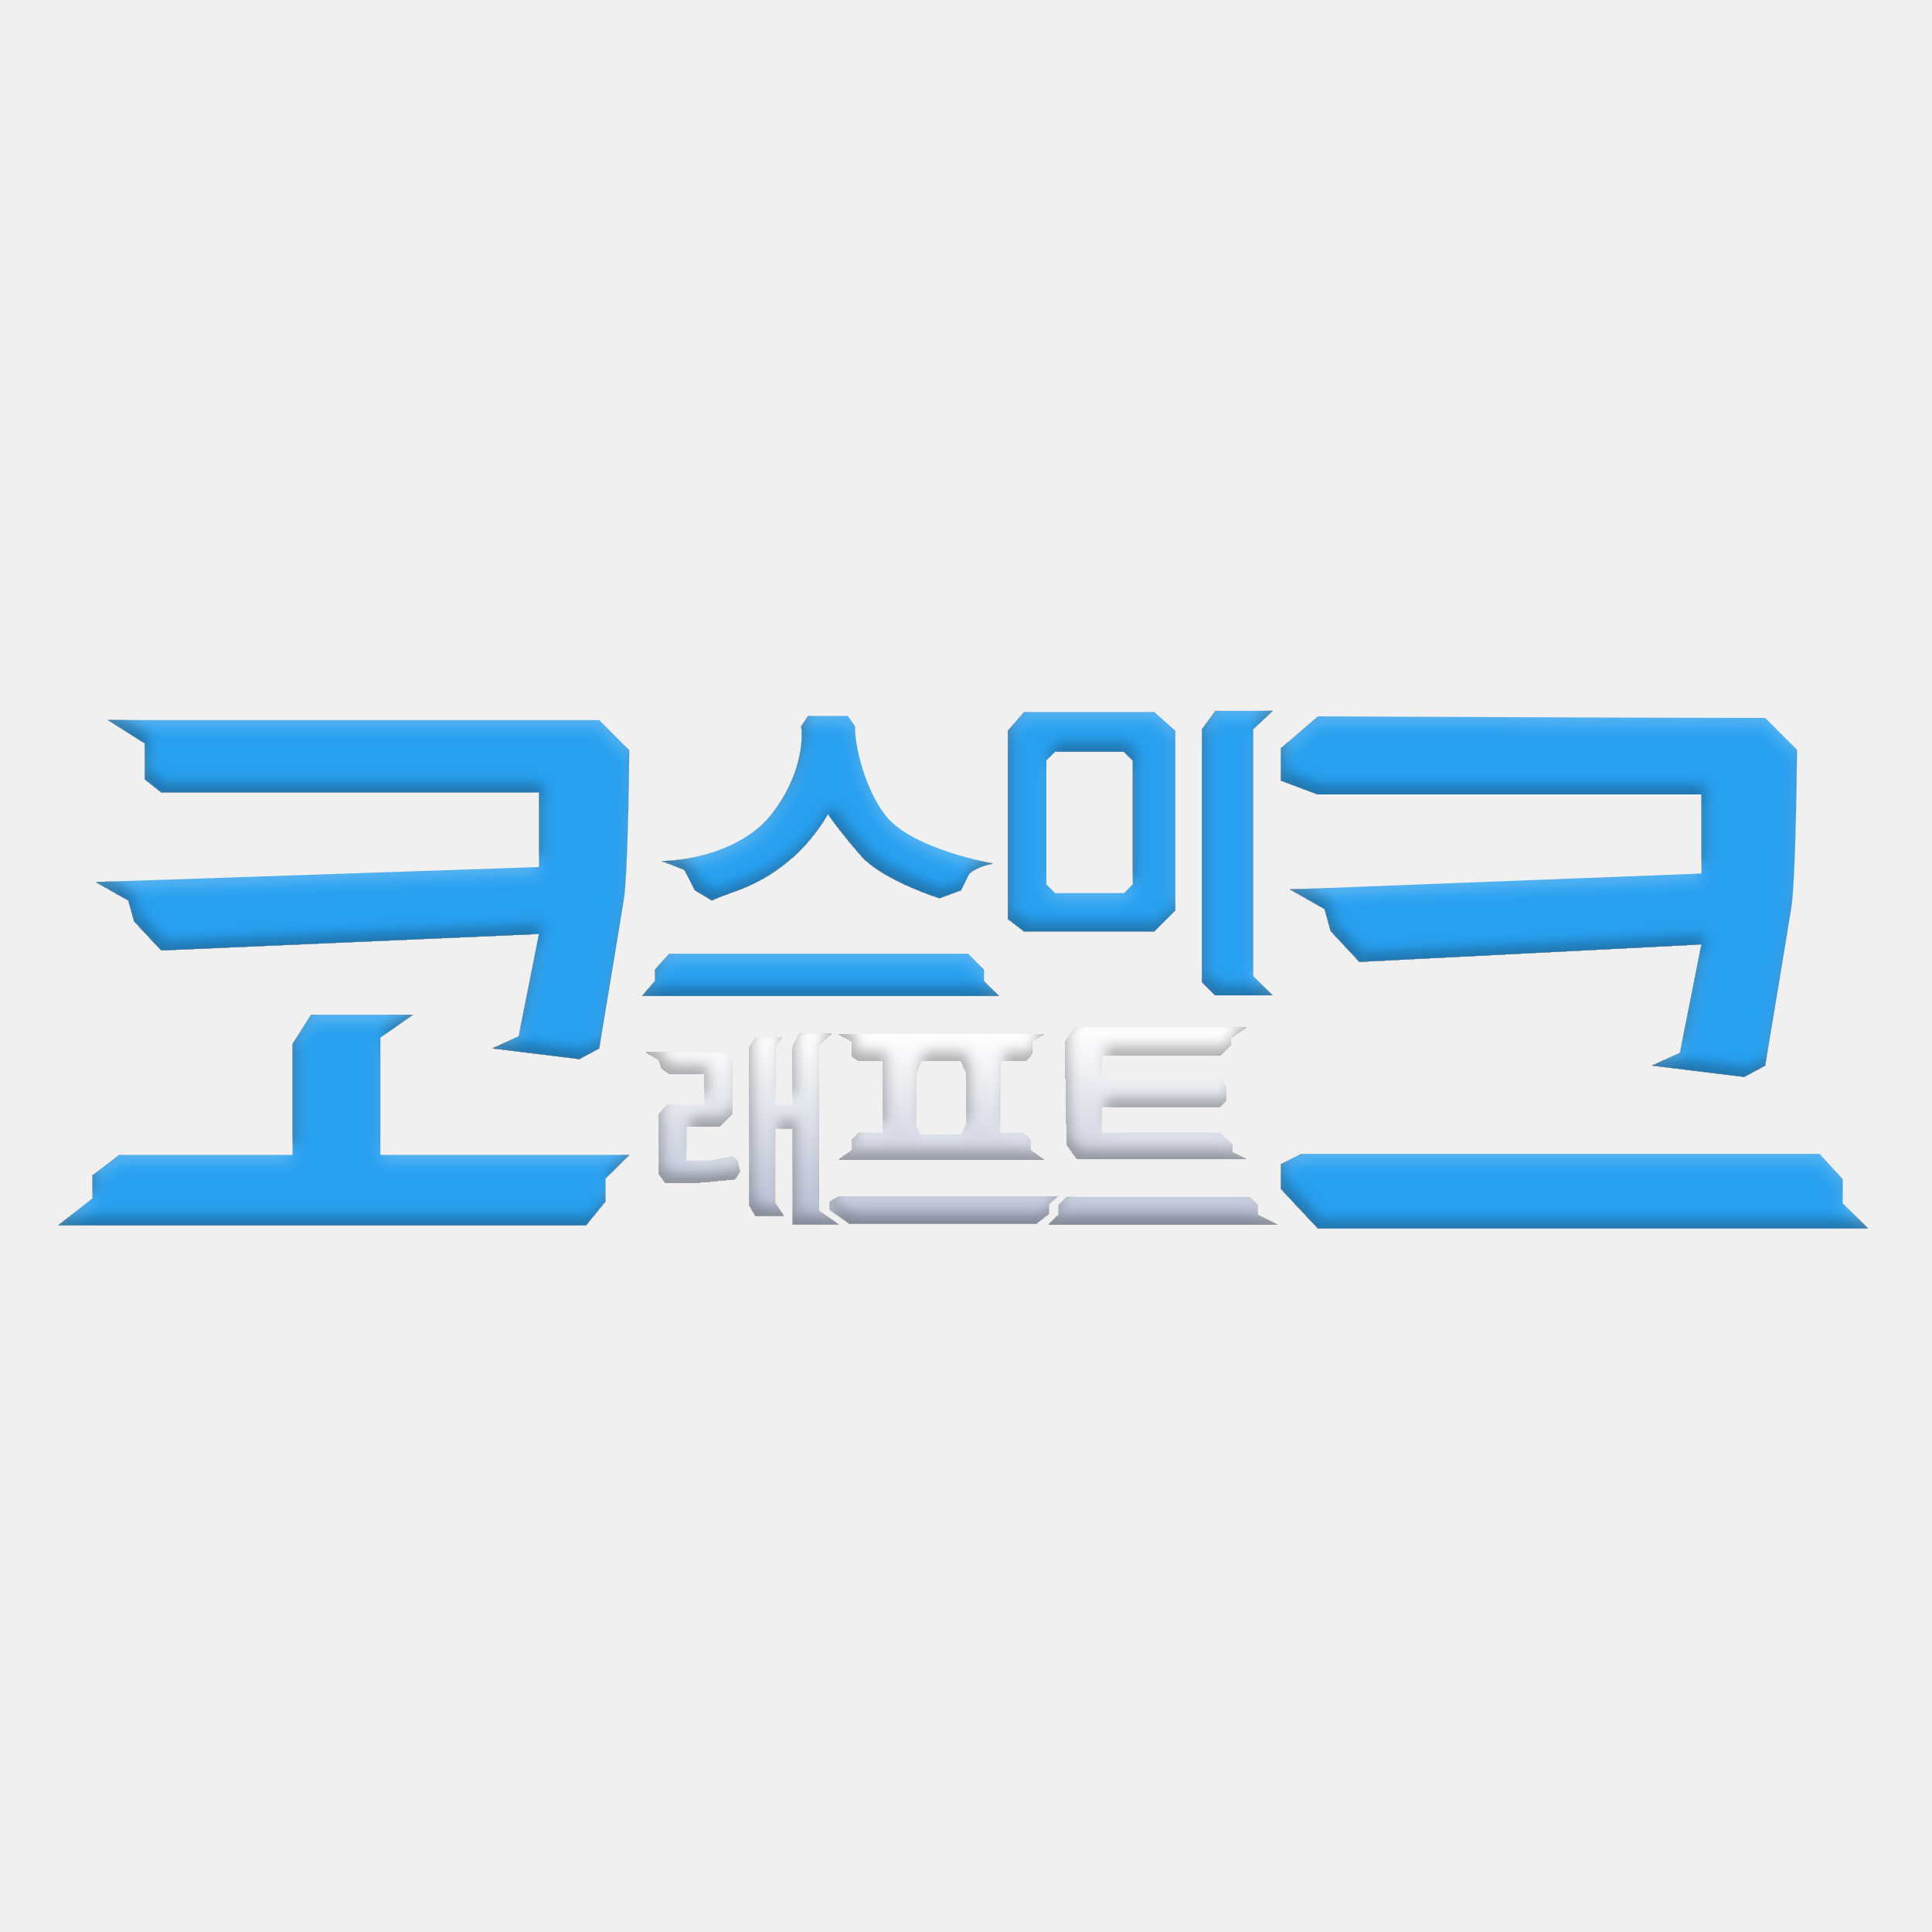
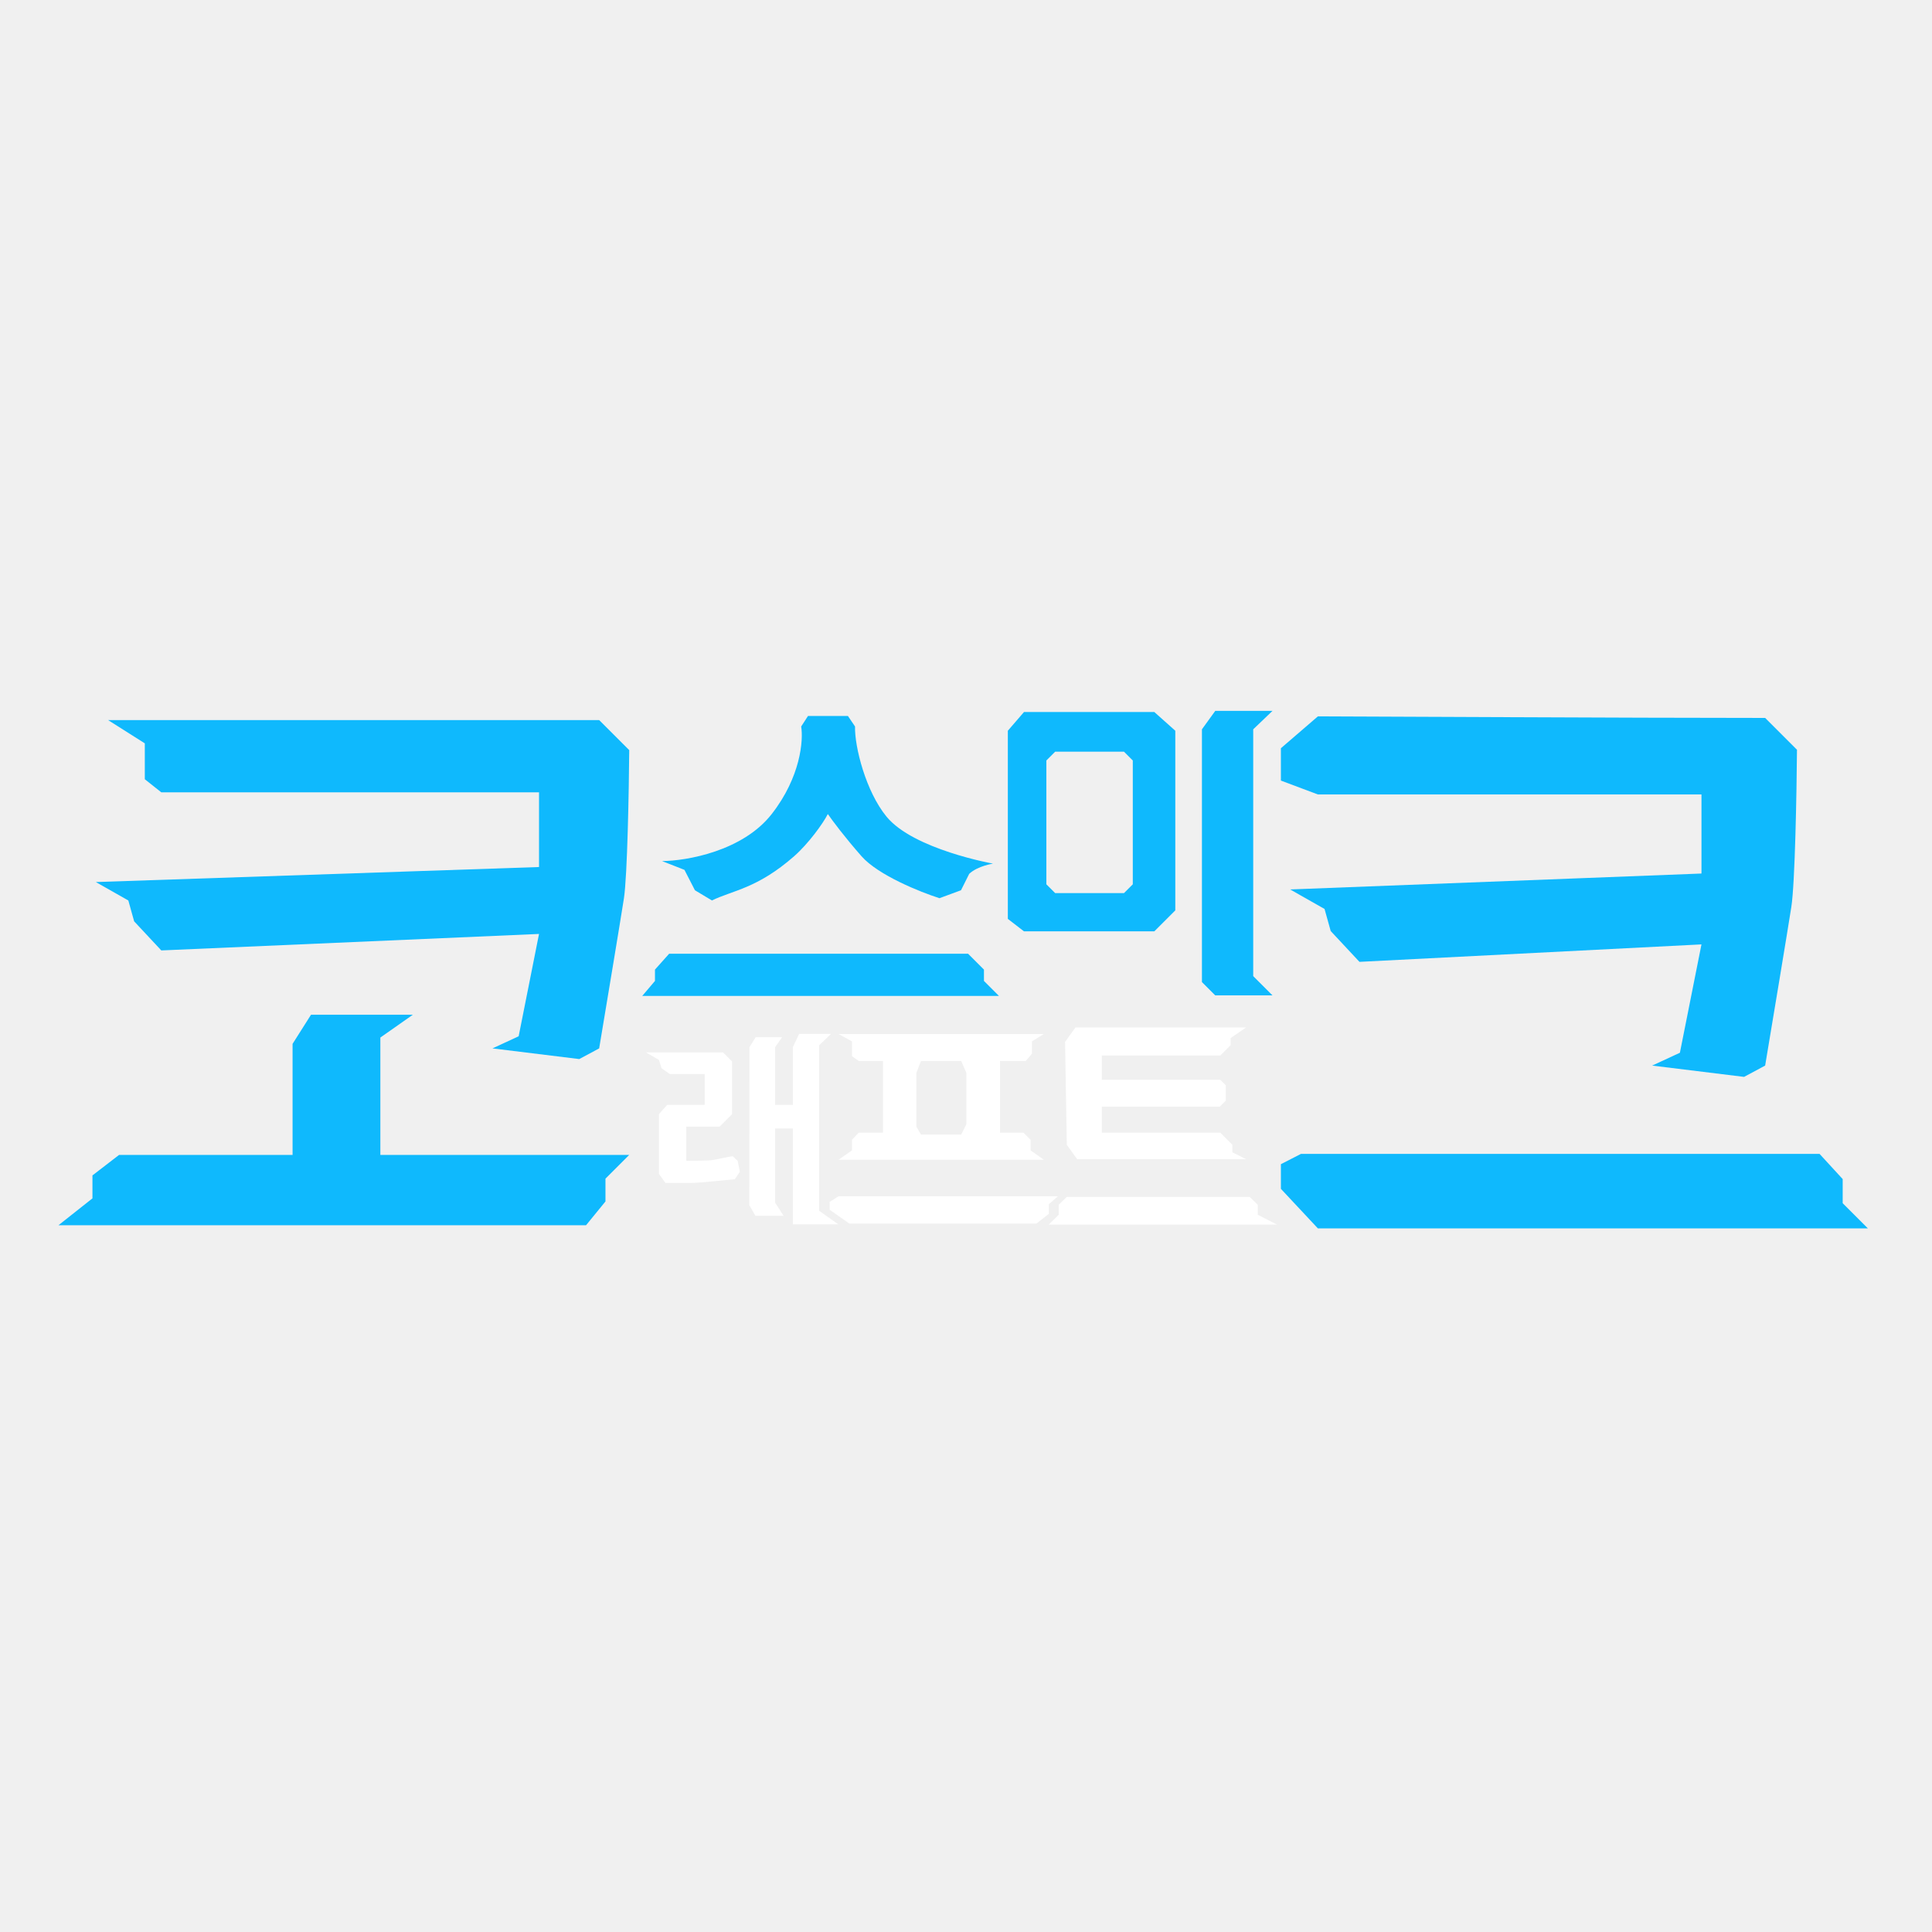
<svg xmlns="http://www.w3.org/2000/svg" width="1024" height="1024" viewBox="0 0 1024 1024" fill="none">
-   <g filter="url(#filter0_ii_468_1236)">
-     <path d="M347.151 513.907L354.66 505.496H513.103L521.514 513.907V519.914L529.473 527.874H340.393L347.151 519.914V513.907Z" fill="#28A0F0" />
-     <path d="M368.327 471.855L377.338 477.262C388.451 471.855 401.367 470.954 420.891 453.833C428.41 447.24 436.21 436.512 438.763 431.456C441.015 434.71 447.744 443.741 456.634 453.833C465.525 463.926 487.873 472.856 497.935 476.06L509.349 471.855L513.704 463.145C518.21 458.94 526.319 457.738 526.319 457.738C526.319 457.738 484.118 450.229 469.851 432.808C458.934 419.478 452.93 395.913 453.18 385.049L449.426 379.493H428.25L424.645 385.049C425.847 392.308 424.405 411.752 409.026 431.456C393.648 451.16 363.871 456.286 350.906 456.386L362.77 461.042L368.327 471.855Z" fill="#28A0F0" />
-     <path d="M317.568 381.655H57.274L76.755 393.993V413.014L85.494 419.954H285.695V459.538L50.794 467.506L68.016 477.273L71.1 488.326L85.494 503.748L285.695 495.009L274.899 549.244L261.019 555.67L307.029 561.325L317.568 555.67C321.167 534.165 328.826 488.172 330.677 476.245C332.528 464.319 333.333 418.84 333.504 397.591L317.568 381.655Z" fill="#28A0F0" />
-     <path d="M218.817 537.839H164.839L155.072 553.261V612.123H63.113L49.003 622.986V635.15L31 649.394H310.628L320.909 636.799V624.718L333.504 612.123H201.596V549.92L218.817 537.839Z" fill="#28A0F0" />
-     <path d="M935.564 380.518C864.345 380.518 716.352 379.702 698.498 379.702L678.901 396.577V413.724L698.498 421.073H901.814V462.988L683.8 471.426L702.036 481.768L705.302 493.472L720.544 509.803L901.814 500.549L890.383 557.978L875.685 564.783L924.405 570.771L935.564 564.783C939.375 542.01 947.486 493.309 949.445 480.68C951.405 468.051 952.258 419.893 952.439 397.393L935.564 380.518Z" fill="#28A0F0" />
-     <path d="M976.663 624.934L964.415 611.597H689.516L678.901 617.041V630.105L698.498 651.063H990L976.663 637.726V624.934Z" fill="#28A0F0" />
-     <path d="M644.106 376.79L637.048 386.551V520.515L644.106 527.573H674.443L664.231 517.361V386.551L674.443 376.79H644.106Z" fill="#28A0F0" />
-     <path fill-rule="evenodd" clip-rule="evenodd" d="M534.172 387.302L542.733 377.39H611.817L622.93 387.302V482.518L611.817 493.632H542.733L534.172 487.024L534.172 387.302ZM595.747 398.416H559.253L554.597 403.072V468.702L559.253 473.357H595.747L600.403 468.702V403.072L595.747 398.416Z" fill="#28A0F0" />
-     <path d="M383.218 557.804H342.403L349.247 561.762L350.649 566.215L355.019 569.265H373.489V585.591H353.617L349.247 590.539V622.201L352.71 626.984C356.393 626.956 364.286 626.984 366.398 626.984C370.191 626.984 382.037 625.692 389.485 625.005L392.123 621.047L390.969 615.275L388.331 612.801C386.544 613.021 382.229 613.995 378.106 614.78C375.336 615.308 368.487 615.11 363.759 615.275V597.135H381.404L388.001 590.539V562.587L383.218 557.804Z" fill="url(#paint0_linear_468_1236)" />
-     <path d="M400.534 549.724L397.236 555.001L397.153 638.775L400.369 644.381H415.293L410.841 637.455V598.124H420.24V648.916H444.317L434.175 641.743V554.011L440.442 547.992H423.539L420.24 555.001V585.591H410.841V555.001L414.551 549.724H400.534Z" fill="url(#paint1_linear_468_1236)" />
-     <path d="M439.74 641.205L450.237 648.543H549.297L555.922 643.345V638.249L560.712 634.071H444.428L439.74 637.026V641.205Z" fill="url(#paint2_linear_468_1236)" />
-     <path fill-rule="evenodd" clip-rule="evenodd" d="M444.428 548.056H553.272L546.953 551.928V558.451L543.692 562.324H530.036V600.337H542.469L546.24 604.108V609.713L553.272 614.707H444.428L451.562 609.713V604.108L455.129 600.337H467.97V562.324H455.129L451.562 559.776V551.928L444.428 548.056ZM488.149 562.324L485.703 568.642V597.178L488.149 601.357H509.449L512.201 595.853V568.642L509.449 562.324H488.149Z" fill="url(#paint3_linear_468_1236)" />
-     <path d="M570.014 544.59L564.51 552.234L565.427 606.758L570.931 614.401H660.411L653.175 610.732V606.758L646.755 600.337H583.976V586.579H646.449L649.71 583.318V575.266L646.755 572.311H583.976V559.47H646.755L652.258 553.966V550.196L660.411 544.59H570.014Z" fill="url(#paint4_linear_468_1236)" />
-     <path d="M561.147 643.854L555.848 649.052H676.819L666.628 643.854V638.555L662.347 634.376H565.427L561.147 638.555V643.854Z" fill="url(#paint5_linear_468_1236)" />
-   </g>
-   <defs>
-     <filter id="filter0_ii_468_1236" x="31" y="371.924" width="960.946" height="283.031" filterUnits="userSpaceOnUse" color-interpolation-filters="sRGB">
-       <feFlood flood-opacity="0" result="BackgroundImageFix" />
-       <feBlend mode="normal" in="SourceGraphic" in2="BackgroundImageFix" result="shape" />
-       <feColorMatrix in="SourceAlpha" type="matrix" values="0 0 0 0 0 0 0 0 0 0 0 0 0 0 0 0 0 0 127 0" result="hardAlpha" />
-       <feOffset dy="3.892" />
-       <feGaussianBlur stdDeviation="3.892" />
-       <feComposite in2="hardAlpha" operator="arithmetic" k2="-1" k3="1" />
-       <feColorMatrix type="matrix" values="0 0 0 0 1 0 0 0 0 1 0 0 0 0 1 0 0 0 0.24 0" />
-       <feBlend mode="normal" in2="shape" result="effect1_innerShadow_468_1236" />
-       <feColorMatrix in="SourceAlpha" type="matrix" values="0 0 0 0 0 0 0 0 0 0 0 0 0 0 0 0 0 0 127 0" result="hardAlpha" />
-       <feOffset dx="1.946" dy="-4.866" />
-       <feGaussianBlur stdDeviation="3.211" />
-       <feComposite in2="hardAlpha" operator="arithmetic" k2="-1" k3="1" />
-       <feColorMatrix type="matrix" values="0 0 0 0 0 0 0 0 0 0 0 0 0 0 0 0 0 0 0.28 0" />
-       <feBlend mode="normal" in2="effect1_innerShadow_468_1236" result="effect2_innerShadow_468_1236" />
-     </filter>
-     <linearGradient id="paint0_linear_468_1236" x1="393.36" y1="547.992" x2="393.36" y2="648.916" gradientUnits="userSpaceOnUse">
-       <stop stop-color="white" />
-       <stop offset="1" stop-color="#B2BAD0" />
-     </linearGradient>
-     <linearGradient id="paint1_linear_468_1236" x1="393.36" y1="547.992" x2="393.36" y2="648.916" gradientUnits="userSpaceOnUse">
-       <stop stop-color="white" />
-       <stop offset="1" stop-color="#B2BAD0" />
-     </linearGradient>
-     <linearGradient id="paint2_linear_468_1236" x1="500.226" y1="548.056" x2="500.226" y2="648.543" gradientUnits="userSpaceOnUse">
-       <stop stop-color="white" />
-       <stop offset="1" stop-color="#B2BAD0" />
-     </linearGradient>
-     <linearGradient id="paint3_linear_468_1236" x1="500.226" y1="548.056" x2="500.226" y2="648.543" gradientUnits="userSpaceOnUse">
-       <stop stop-color="white" />
-       <stop offset="1" stop-color="#B2BAD0" />
-     </linearGradient>
-     <linearGradient id="paint4_linear_468_1236" x1="616.333" y1="544.59" x2="616.333" y2="649.052" gradientUnits="userSpaceOnUse">
-       <stop stop-color="white" />
-       <stop offset="1" stop-color="#B2BAD0" />
-     </linearGradient>
-     <linearGradient id="paint5_linear_468_1236" x1="616.333" y1="544.59" x2="616.333" y2="649.052" gradientUnits="userSpaceOnUse">
-       <stop stop-color="white" />
-       <stop offset="1" stop-color="#B2BAD0" />
-     </linearGradient>
-   </defs>
+   <path d="M347.151 513.907L354.66 505.496H513.103L521.514 513.907V519.914L529.473 527.874H340.393L347.151 519.914V513.907Z" fill="#0FB9FD" />
+   <path d="M368.327 471.855L377.338 477.262C388.451 471.855 401.367 470.954 420.891 453.833C428.41 447.24 436.21 436.512 438.763 431.456C441.015 434.71 447.744 443.741 456.634 453.833C465.525 463.926 487.873 472.856 497.935 476.06L509.349 471.855L513.704 463.145C518.21 458.94 526.319 457.738 526.319 457.738C526.319 457.738 484.118 450.229 469.851 432.808C458.934 419.478 452.93 395.913 453.18 385.049L449.426 379.493H428.25L424.645 385.049C425.847 392.308 424.405 411.752 409.026 431.456C393.648 451.16 363.871 456.286 350.906 456.386L362.77 461.042L368.327 471.855Z" fill="#0FB9FD" />
+   <path d="M317.568 381.655H57.274L76.755 393.993V413.014L85.494 419.954H285.695V459.538L50.794 467.506L68.016 477.273L71.1 488.326L85.494 503.748L285.695 495.009L274.899 549.244L261.019 555.67L307.029 561.325L317.568 555.67C321.167 534.165 328.826 488.172 330.677 476.245C332.528 464.319 333.333 418.84 333.504 397.591L317.568 381.655Z" fill="#0FB9FD" />
+   <path d="M218.817 537.839H164.839L155.072 553.261V612.123H63.113L49.003 622.986V635.15L31 649.394H310.628L320.909 636.799V624.718L333.504 612.123H201.596V549.92L218.817 537.839Z" fill="#0FB9FD" />
+   <path d="M935.564 380.518C864.345 380.518 716.352 379.702 698.498 379.702L678.901 396.577V413.724L698.498 421.073H901.814V462.988L683.8 471.426L702.036 481.768L705.302 493.472L720.544 509.803L901.814 500.549L890.383 557.978L875.685 564.783L924.405 570.771L935.564 564.783C939.375 542.01 947.486 493.309 949.445 480.68C951.405 468.051 952.258 419.893 952.439 397.393L935.564 380.518Z" fill="#0FB9FD" />
+   <path d="M976.663 624.934L964.415 611.597H689.516L678.901 617.041V630.105L698.498 651.063H990L976.663 637.726V624.934Z" fill="#0FB9FD" />
+   <path d="M644.106 376.79L637.048 386.551V520.515L644.106 527.573H674.443L664.231 517.361V386.551L674.443 376.79H644.106Z" fill="#0FB9FD" />
+   <path fill-rule="evenodd" clip-rule="evenodd" d="M534.172 387.302L542.733 377.39H611.817L622.93 387.302V482.518L611.817 493.632H542.733L534.172 487.024L534.172 387.302ZM595.747 398.416H559.253L554.597 403.072V468.702L559.253 473.357H595.747L600.403 468.702V403.072L595.747 398.416Z" fill="#0FB9FD" />
+   <path d="M383.218 557.804H342.403L349.247 561.762L350.649 566.215L355.019 569.265H373.489V585.591H353.617L349.247 590.539V622.201L352.71 626.984C356.393 626.956 364.286 626.984 366.398 626.984C370.191 626.984 382.037 625.692 389.485 625.005L392.123 621.047L390.969 615.275L388.331 612.801C386.544 613.021 382.229 613.995 378.106 614.78C375.336 615.308 368.487 615.11 363.759 615.275V597.135H381.404L388.001 590.539V562.587L383.218 557.804Z" fill="white" />
+   <path d="M400.534 549.724L397.236 555.001L397.153 638.775L400.369 644.381H415.293L410.841 637.455V598.124H420.24V648.916H444.317L434.175 641.743V554.011L440.442 547.992H423.539L420.24 555.001V585.591H410.841V555.001L414.551 549.724H400.534Z" fill="white" />
+   <path d="M439.74 641.205L450.237 648.543H549.297L555.922 643.345V638.249L560.712 634.071H444.428L439.74 637.026V641.205Z" fill="white" />
+   <path fill-rule="evenodd" clip-rule="evenodd" d="M444.428 548.056H553.272L546.953 551.928V558.451L543.692 562.324H530.036V600.337H542.469L546.24 604.108V609.713L553.272 614.707H444.428L451.562 609.713V604.108L455.129 600.337H467.97V562.324H455.129L451.562 559.776V551.928L444.428 548.056ZM488.149 562.324L485.703 568.642V597.178L488.149 601.357H509.449L512.201 595.853V568.642L509.449 562.324H488.149Z" fill="white" />
+   <path d="M570.014 544.59L564.51 552.234L565.427 606.758L570.931 614.401H660.411L653.175 610.732V606.758L646.755 600.337H583.976V586.579H646.449L649.71 583.318V575.266L646.755 572.311H583.976V559.47H646.755L652.258 553.966V550.196L660.411 544.59H570.014Z" fill="white" />
+   <path d="M561.147 643.854L555.848 649.052H676.819L666.628 643.854V638.555L662.347 634.376H565.427L561.147 638.555V643.854Z" fill="white" />
</svg>
